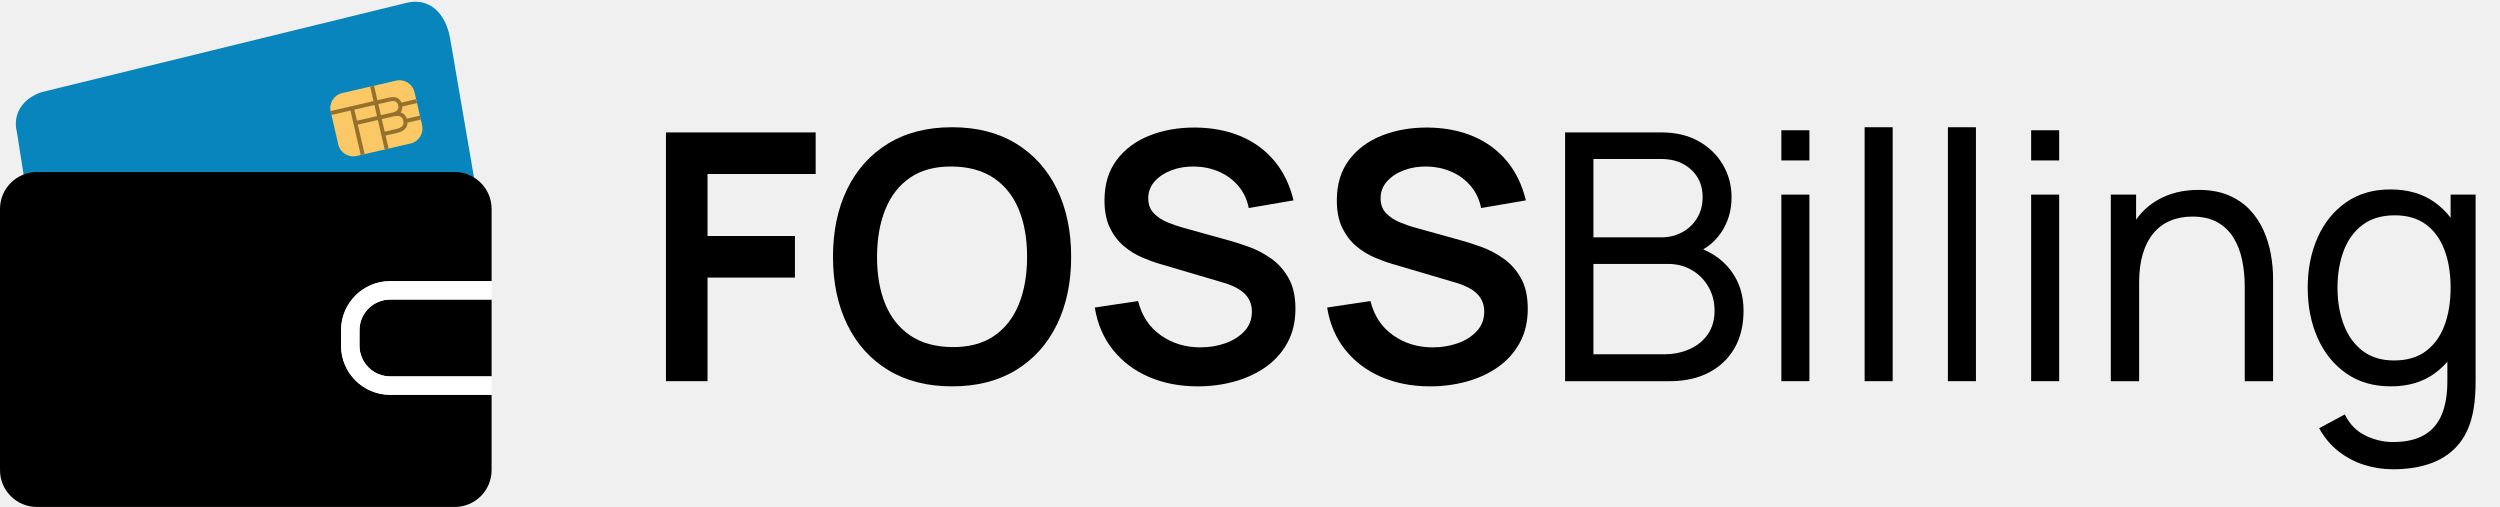
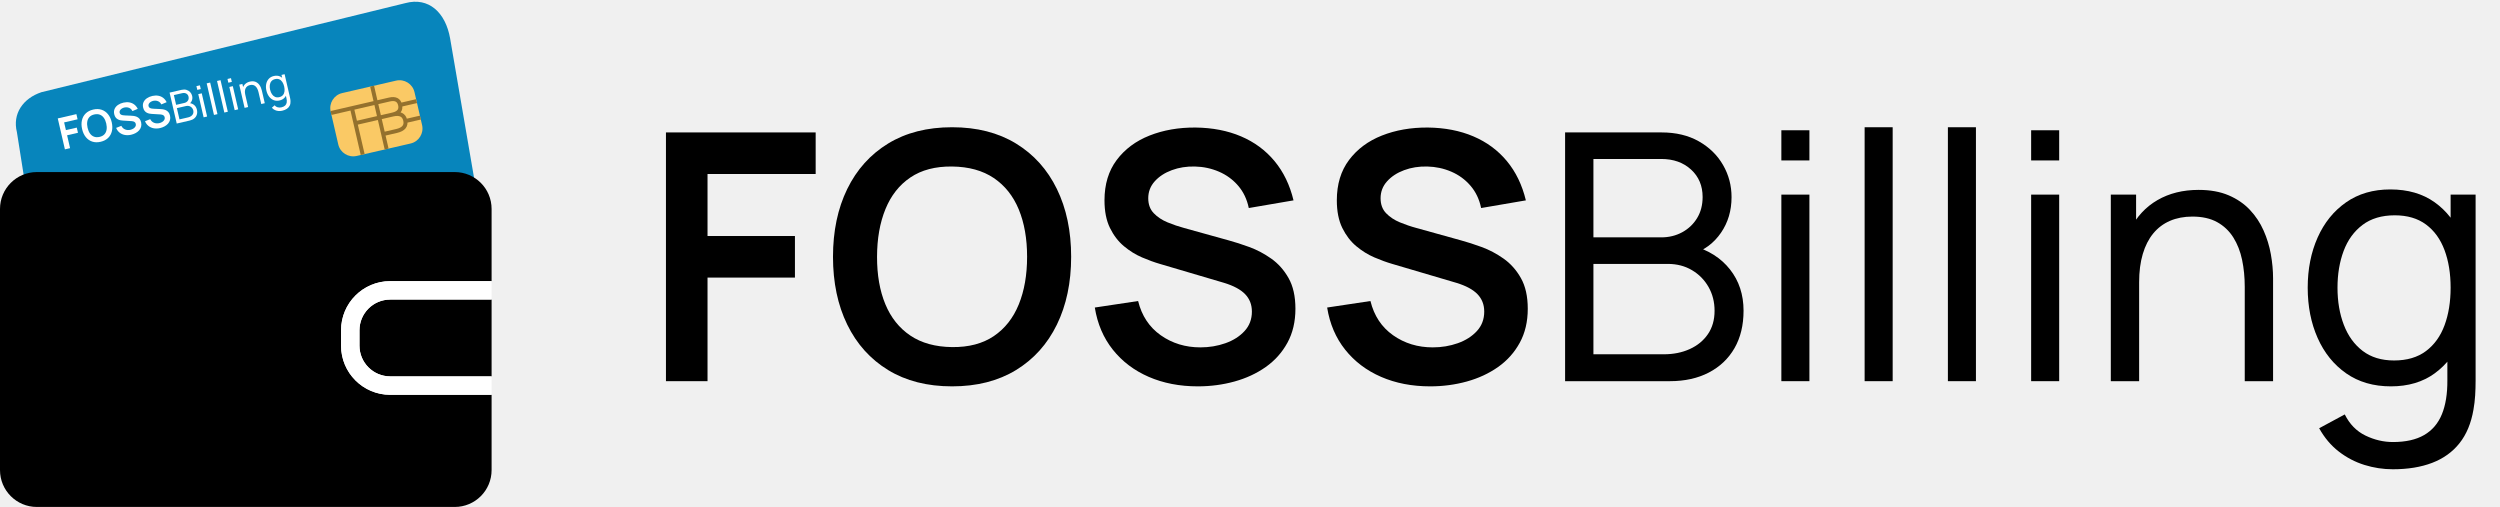
<svg xmlns="http://www.w3.org/2000/svg" version="1.1" id="svg1" width="266.293" height="54" viewBox="0 0 266.293 54">
  <defs id="defs1">
    <clipPath clipPathUnits="userSpaceOnUse" id="clipPath4">
      <path d="m 273.359,330.645 43.047,9.937 c 6.606,1.523 13.196,-2.594 14.723,-9.199 l 6.07,-26.305 c 1.528,-6.605 -2.59,-13.195 -9.195,-14.719 l -43.051,-9.941 c -6.601,-1.523 -13.191,2.594 -14.719,9.199 l -6.074,26.309 c -1.523,6.601 2.594,13.191 9.199,14.719 z" id="path4" />
    </clipPath>
  </defs>
  <g id="g1">
    <path id="path1" d="M 33.137,331.363 324,402.547 c 18.41,4.906 31.91,-7.363 35.59,-28.231 L 380.453,252.82 H 20.863 L 13.5,299.453 c -3.684,14.731 4.91,27 19.637,31.91" style="fill:#0785bc;fill-opacity:1;fill-rule:nonzero;stroke:none" transform="matrix(0.1333333,0,0,-0.1333333,0,54)" />
    <path id="path2" d="m 273.359,330.645 43.047,9.937 c 6.614,1.527 13.196,-2.586 14.723,-9.199 l 6.07,-26.305 c 1.528,-6.613 -2.586,-13.195 -9.195,-14.719 l -43.051,-9.941 c -6.609,-1.523 -13.191,2.586 -14.719,9.199 l -6.074,26.309 c -1.523,6.609 2.59,13.191 9.199,14.719" style="fill:#fac965;fill-opacity:1;fill-rule:nonzero;stroke:none" transform="matrix(0.1333333,0,0,-0.1333333,0,54)" />
    <path id="path3" d="m 281.18,318.594 8.558,-37.071 m -25.3,33.204 46.636,10.769 c 4.785,1.102 7.637,-0.336 8.555,-4.324 0.922,-3.984 -1.012,-6.531 -5.793,-7.637 l -29.895,-6.898 m 13.332,29.527 8.836,-38.266 10.762,2.485 c 5.582,1.289 7.867,4.125 6.852,8.512 -1.012,4.382 -4.309,5.929 -9.887,4.64 m 5.793,7.637 13.156,3.039 m -8.922,-15.918 11.957,2.762 m -29.711,-13.157 2.762,-11.957" style="fill:none;stroke:#94712d;stroke-width:3.191;stroke-linecap:round;stroke-linejoin:round;stroke-miterlimit:10;stroke-dasharray:none;stroke-opacity:1" transform="matrix(0.1333333,0,0,-0.1333333,0,54)" clip-path="url(#clipPath4)" />
+     <g transform="scale(0.1636364)">
+       <g id="card-brand" aria-label="FOSSBilling" transform="translate(35 76) rotate(-13) scale(0.78) translate(-68 -12)">
+         <path id="card-letter-7" d="m 532.016,100.488 v 198.719 h 119.597 v -33.211 h -86.386 v -49.543 h 69.828 v -33.211 h -69.828 v -82.754 h -33.211" style="fill:#ffffff;fill-opacity:1;fill-rule:nonzero;stroke:none" transform="matrix(0.1333333,0,0,-0.1333333,0,54)" />
+         <path id="card-letter-8" d="m 760.59,96.348 c -19.856,0 -36.887,4.34 -51.082,13.019 -14.199,8.68 -25.09,20.793 -32.672,36.34 -7.582,15.547 -11.375,33.594 -11.375,54.141 0,20.547 3.793,38.593 11.375,54.144 7.582,15.547 18.473,27.66 32.672,36.34 14.195,8.676 31.226,13.016 51.082,13.016 19.855,0 36.883,-4.34 51.082,-13.016 14.199,-8.68 25.09,-20.793 32.672,-36.34 7.582,-15.551 11.375,-33.597 11.375,-54.144 0,-20.547 -3.793,-38.594 -11.375,-54.141 -7.582,-15.547 -18.473,-27.66 -32.672,-36.34 -14.199,-8.679 -31.227,-13.019 -51.082,-13.019 z m 0,31.371 c 13.34,-0.153 24.445,2.765 33.316,8.754 8.867,5.988 15.524,14.422 19.965,25.308 4.438,10.887 6.656,23.578 6.656,38.067 0,14.492 -2.218,27.105 -6.656,37.847 -4.441,10.743 -11.098,19.102 -19.965,25.082 -8.871,5.981 -19.976,9.047 -33.316,9.2 -13.34,0.152 -24.438,-2.762 -33.293,-8.739 -8.856,-5.98 -15.504,-14.418 -19.942,-25.312 -4.437,-10.895 -6.675,-23.586 -6.703,-38.078 -0.031,-14.489 2.172,-27.102 6.61,-37.836 4.441,-10.731 11.101,-19.094 19.988,-25.082 8.887,-5.985 20,-9.055 33.34,-9.211" style="fill:#ffffff;fill-opacity:1;fill-rule:nonzero;stroke:none" transform="matrix(0.1333333,0,0,-0.1333333,0,54)" />
+         <path id="card-letter-9" d="m 956.918,96.348 c -14.508,0 -27.578,2.531 -39.215,7.59 -11.637,5.062 -21.207,12.3 -28.703,21.722 -7.5,9.426 -12.293,20.645 -14.379,33.66 l 34.594,5.2 c 2.898,-11.778 8.926,-20.891 18.078,-27.348 9.152,-6.453 19.719,-9.684 31.695,-9.684 7.067,0 13.739,1.114 20.008,3.336 6.274,2.223 11.359,5.465 15.262,9.719 3.902,4.254 5.852,9.426 5.852,15.512 0,2.808 -0.454,5.371 -1.368,7.695 -0.91,2.324 -2.262,4.41 -4.047,6.258 -1.785,1.847 -4.078,3.519 -6.879,5.023 -2.796,1.504 -6.074,2.828 -9.832,3.981 l -51.289,15.133 c -4.418,1.273 -9.183,3.003 -14.304,5.199 -5.125,2.191 -9.953,5.179 -14.493,8.969 -4.539,3.789 -8.265,8.652 -11.175,14.593 -2.914,5.942 -4.371,13.297 -4.371,22.067 0,12.804 3.253,23.543 9.761,32.215 6.512,8.667 15.254,15.179 26.235,19.523 10.976,4.348 23.207,6.484 36.683,6.406 13.586,-0.152 25.723,-2.504 36.41,-7.058 10.689,-4.555 19.609,-11.141 26.759,-19.758 7.16,-8.617 12.21,-19.074 15.17,-31.371 l -35.741,-6.121 c -1.441,6.98 -4.274,12.918 -8.488,17.816 -4.215,4.898 -9.336,8.645 -15.352,11.234 -6.019,2.59 -12.426,3.965 -19.219,4.118 -6.636,0.152 -12.781,-0.817 -18.422,-2.911 -5.644,-2.093 -10.191,-5.062 -13.652,-8.91 -3.457,-3.851 -5.183,-8.359 -5.183,-13.527 0,-4.922 1.464,-8.906 4.402,-11.957 2.937,-3.055 6.605,-5.488 11.008,-7.305 4.398,-1.816 8.832,-3.324 13.293,-4.519 l 35.601,-9.891 c 4.879,-1.316 10.344,-3.082 16.403,-5.289 6.05,-2.207 11.89,-5.285 17.5,-9.234 5.61,-3.95 10.25,-9.145 13.89,-15.594 3.65,-6.449 5.48,-14.61 5.48,-24.485 0,-10.32 -2.13,-19.367 -6.39,-27.152 -4.25,-7.781 -10.03,-14.242 -17.32,-19.387 -7.3,-5.144 -15.625,-9.007 -24.973,-11.593 -9.344,-2.582 -19.109,-3.875 -29.289,-3.875" style="fill:#ffffff;fill-opacity:1;fill-rule:nonzero;stroke:none" transform="matrix(0.1333333,0,0,-0.1333333,0,54)" />
+         <path id="card-letter-10" d="m 1142.53,96.348 c -14.51,0 -27.58,2.531 -39.22,7.59 -11.63,5.062 -21.2,12.3 -28.7,21.722 -7.5,9.426 -12.29,20.645 -14.38,33.66 l 34.59,5.2 c 2.9,-11.778 8.93,-20.891 18.08,-27.348 9.16,-6.453 19.72,-9.684 31.7,-9.684 7.06,0 13.74,1.114 20.01,3.336 6.27,2.223 11.35,5.465 15.26,9.719 3.9,4.254 5.85,9.426 5.85,15.512 0,2.808 -0.45,5.371 -1.37,7.695 -0.91,2.324 -2.26,4.41 -4.05,6.258 -1.78,1.847 -4.07,3.519 -6.87,5.023 -2.8,1.504 -6.08,2.828 -9.84,3.981 l -51.29,15.133 c -4.41,1.273 -9.18,3.003 -14.3,5.199 -5.12,2.191 -9.95,5.179 -14.49,8.969 -4.54,3.789 -8.26,8.652 -11.18,14.593 -2.91,5.942 -4.37,13.297 -4.37,22.067 0,12.804 3.25,23.543 9.76,32.215 6.51,8.667 15.26,15.179 26.24,19.523 10.97,4.348 23.2,6.484 36.68,6.406 13.59,-0.152 25.72,-2.504 36.41,-7.058 10.69,-4.555 19.61,-11.141 26.76,-19.758 7.15,-8.617 12.21,-19.074 15.17,-31.371 l -35.74,-6.121 c -1.44,6.98 -4.27,12.918 -8.49,17.816 -4.21,4.898 -9.33,8.645 -15.35,11.234 -6.02,2.59 -12.43,3.965 -19.22,4.118 -6.64,0.152 -12.78,-0.817 -18.42,-2.911 -5.64,-2.093 -10.19,-5.062 -13.65,-8.91 -3.46,-3.851 -5.19,-8.359 -5.19,-13.527 0,-4.922 1.47,-8.906 4.4,-11.957 2.94,-3.055 6.61,-5.488 11.01,-7.305 4.4,-1.816 8.83,-3.324 13.3,-4.519 l 35.6,-9.891 c 4.88,-1.316 10.34,-3.082 16.4,-5.289 6.05,-2.207 11.89,-5.285 17.5,-9.234 5.61,-3.95 10.25,-9.145 13.89,-15.594 3.65,-6.449 5.48,-14.61 5.48,-24.485 0,-10.32 -2.13,-19.367 -6.39,-27.152 -4.25,-7.781 -10.03,-14.242 -17.32,-19.387 -7.31,-5.144 -15.63,-9.007 -24.97,-11.593 -9.35,-2.582 -19.11,-3.875 -29.29,-3.875" style="fill:#ffffff;fill-opacity:1;fill-rule:nonzero;stroke:none" transform="matrix(0.1333333,0,0,-0.1333333,0,54)" />
+         <path id="card-letter-11" d="m 1250.32,100.488 v 198.719 h 77.07 c 11.49,0 21.41,-2.371 29.77,-7.117 8.37,-4.746 14.82,-11.047 19.34,-18.906 4.54,-7.86 6.8,-16.426 6.8,-25.704 0,-10.753 -2.81,-20.23 -8.44,-28.421 -5.63,-8.192 -13.17,-13.852 -22.61,-16.981 l -0.32,6.738 c 12.85,-3.539 22.89,-9.894 30.12,-19.058 7.23,-9.168 10.84,-20.156 10.84,-32.965 0,-11.547 -2.41,-21.52 -7.23,-29.918 -4.83,-8.398 -11.67,-14.895 -20.51,-19.492 -8.85,-4.598 -19.22,-6.895 -31.14,-6.895 z m 22.63,21.485 h 56.23 c 7.69,0 14.6,1.386 20.73,4.168 6.13,2.777 10.97,6.754 14.51,11.925 3.54,5.168 5.31,11.391 5.31,18.657 0,7 -1.59,13.32 -4.79,18.957 -3.19,5.64 -7.6,10.129 -13.23,13.472 -5.62,3.344 -12.06,5.016 -19.31,5.016 h -59.45 z m 0,93.402 h 54.21 c 6.11,0 11.66,1.352 16.67,4.059 5,2.707 8.98,6.472 11.93,11.296 2.95,4.829 4.43,10.458 4.43,16.887 0,8.973 -3.08,16.278 -9.24,21.922 -6.16,5.641 -14.09,8.461 -23.79,8.461 h -54.21 v -62.625" style="fill:#ffffff;fill-opacity:1;fill-rule:nonzero;stroke:none" transform="matrix(0.1333333,0,0,-0.1333333,0,54)" />
+         <path id="card-letter-12" d="m 1423.09,276.828 v 24.106 h 22.41 v -24.106 z m 0,-176.34 v 149.039 h 22.41 V 100.488 h -22.41" style="fill:#ffffff;fill-opacity:1;fill-rule:nonzero;stroke:none" transform="matrix(0.1333333,0,0,-0.1333333,0,54)" />
+         <path id="card-letter-13" d="m 1489.61,100.488 h 22.402 V 303.347 H 1489.61 Z" style="fill:#ffffff;fill-opacity:1;fill-rule:nonzero;stroke:none" transform="matrix(0.1333333,0,0,-0.1333333,0,54)" />
+         <path id="card-letter-14" d="m 1556.13,100.488 h 22.402 V 303.347 H 1556.13 Z" style="fill:#ffffff;fill-opacity:1;fill-rule:nonzero;stroke:none" transform="matrix(0.1333333,0,0,-0.1333333,0,54)" />
+         <path id="card-letter-15" d="m 1622.64,276.828 v 24.106 h 22.4 v -24.106 z m 0,-176.34 v 149.039 h 22.4 V 100.488 h -22.4" style="fill:#ffffff;fill-opacity:1;fill-rule:nonzero;stroke:none" transform="matrix(0.1333333,0,0,-0.1333333,0,54)" />
+         <path id="card-letter-16" d="m 1793.28,100.488 v 75.371 c 0,7.645 -0.71,14.836 -2.12,21.575 -1.42,6.738 -3.76,12.707 -7.03,17.91 -3.28,5.203 -7.59,9.273 -12.92,12.219 -5.34,2.945 -11.92,4.417 -19.77,4.417 -6.65,0 -12.61,-1.136 -17.88,-3.41 -5.26,-2.273 -9.72,-5.625 -13.36,-10.05 -3.65,-4.43 -6.45,-9.907 -8.38,-16.43 -1.94,-6.524 -2.91,-14.055 -2.91,-22.598 l -15.25,4.094 c 0,14.836 2.64,27.445 7.91,37.832 5.26,10.383 12.59,18.293 22,23.73 9.39,5.434 20.33,8.153 32.82,8.153 9.27,0 17.27,-1.442 24.01,-4.324 6.75,-2.883 12.4,-6.758 16.98,-11.622 4.58,-4.863 8.23,-10.359 10.94,-16.48 2.72,-6.121 4.66,-12.473 5.83,-19.055 1.17,-6.582 1.76,-12.965 1.76,-19.152 v -82.18 z m -107,0 v 149.039 h 20.2 v -38.293 h 2.43 V 100.488 h -22.63" style="fill:#ffffff;fill-opacity:1;fill-rule:nonzero;stroke:none" transform="matrix(0.1333333,0,0,-0.1333333,0,54)" />
+         <path id="card-letter-17" d="m 1911.59,30.109 c -7.71,0 -15.28,1.156 -22.7,3.465 -7.43,2.312 -14.25,5.883 -20.5,10.715 -6.23,4.828 -11.46,11.027 -15.66,18.594 l 20.45,11.039 c 3.89,-7.797 9.4,-13.422 16.52,-16.875 7.12,-3.453 14.45,-5.18 22,-5.18 10.12,0 18.41,1.855 24.85,5.566 6.44,3.711 11.17,9.227 14.19,16.547 3.02,7.32 4.49,16.426 4.41,27.312 v 40.273 h 2.6 v 107.961 h 19.96 V 101.063 c 0,-4.165 -0.12,-8.161 -0.36,-11.989 -0.24,-3.828 -0.69,-7.621 -1.36,-11.379 -1.86,-10.824 -5.57,-19.746 -11.15,-26.762 -5.57,-7.016 -12.83,-12.238 -21.79,-15.672 -8.95,-3.438 -19.44,-5.152 -31.46,-5.152 z m -1.54,66.238 c -13.92,0 -25.84,3.465 -35.74,10.39 -9.9,6.926 -17.5,16.34 -22.79,28.235 -5.29,11.894 -7.94,25.293 -7.94,40.195 0,14.859 2.64,28.211 7.92,40.062 5.27,11.848 12.84,21.215 22.7,28.106 9.85,6.887 21.64,10.332 35.37,10.332 14,0 25.8,-3.41 35.38,-10.23 9.57,-6.817 16.82,-16.149 21.74,-27.989 4.91,-11.844 7.37,-25.269 7.37,-40.281 0,-14.848 -2.45,-28.223 -7.36,-40.117 -4.91,-11.895 -12.11,-21.317 -21.62,-28.274 -9.51,-6.953 -21.19,-10.429 -35.03,-10.429 z m 2.53,20.679 c 10.3,0 18.79,2.5 25.47,7.508 6.68,5.008 11.63,11.895 14.86,20.66 3.23,8.766 4.84,18.758 4.84,29.973 0,11.324 -1.62,21.344 -4.88,30.055 -3.26,8.715 -8.18,15.519 -14.78,20.418 -6.61,4.902 -14.92,7.351 -24.94,7.351 -10.41,0 -19,-2.558 -25.78,-7.672 -6.78,-5.113 -11.8,-12.035 -15.08,-20.769 -3.27,-8.731 -4.91,-18.528 -4.91,-29.383 0,-10.945 1.67,-20.813 5.02,-29.598 3.34,-8.789 8.35,-15.742 15.03,-20.863 6.69,-5.121 15.07,-7.68 25.15,-7.68" style="fill:#ffffff;fill-opacity:1;fill-rule:nonzero;stroke:none" transform="matrix(0.1333333,0,0,-0.1333333,0,54)" />
+       </g>
+     </g>
    <path id="path5" d="M 29.453,267.547 H 363.273 c 16.266,0 29.454,-13.188 29.454,-29.457 v -57.68 h -81 c -21.692,0 -39.274,-17.582 -39.274,-39.273 v -12.274 c 0,-21.687 17.582,-39.273 39.274,-39.273 h 81 V 29.457 C 392.727,13.188 379.539,0 363.273,0 H 29.453 C 13.188,0 0,13.188 0,29.457 V 238.09 c 0,16.269 13.188,29.457 29.453,29.457 z M 311.727,165.684 h 81 V 104.32 h -81 c -13.555,0 -24.547,10.989 -24.547,24.543 v 12.274 c 0,13.554 10.992,24.547 24.547,24.547" style="fill:#000000;fill-opacity:1;fill-rule:nonzero;stroke:none" transform="matrix(0.1333333,0,0,-0.1333333,0,54)" />
    <path id="path6" d="m 392.727,180.41 h -81 c -21.692,0 -39.274,-17.582 -39.274,-39.273 v -12.274 c 0,-21.687 17.582,-39.273 39.274,-39.273 h 81 V 104.32 h -81 c -13.555,0 -24.547,10.989 -24.547,24.543 v 12.274 c 0,13.554 10.992,24.547 24.547,24.547 h 81 v 14.726" style="fill:#ffffff;fill-opacity:1;fill-rule:nonzero;stroke:none" transform="matrix(0.1333333,0,0,-0.1333333,0,54)" />
    <path id="path7" d="m 532.016,100.488 v 198.719 h 119.597 v -33.211 h -86.386 v -49.543 h 69.828 v -33.211 h -69.828 v -82.754 h -33.211" style="fill:#000000;fill-opacity:1;fill-rule:nonzero;stroke:none" transform="matrix(0.1333333,0,0,-0.1333333,0,54)" />
    <path id="path8" d="m 760.59,96.348 c -19.856,0 -36.887,4.34 -51.082,13.019 -14.199,8.68 -25.09,20.793 -32.672,36.34 -7.582,15.547 -11.375,33.594 -11.375,54.141 0,20.547 3.793,38.593 11.375,54.144 7.582,15.547 18.473,27.66 32.672,36.34 14.195,8.676 31.226,13.016 51.082,13.016 19.855,0 36.883,-4.34 51.082,-13.016 14.199,-8.68 25.09,-20.793 32.672,-36.34 7.582,-15.551 11.375,-33.597 11.375,-54.144 0,-20.547 -3.793,-38.594 -11.375,-54.141 -7.582,-15.547 -18.473,-27.66 -32.672,-36.34 -14.199,-8.679 -31.227,-13.019 -51.082,-13.019 z m 0,31.371 c 13.34,-0.153 24.445,2.765 33.316,8.754 8.867,5.988 15.524,14.422 19.965,25.308 4.438,10.887 6.656,23.578 6.656,38.067 0,14.492 -2.218,27.105 -6.656,37.847 -4.441,10.743 -11.098,19.102 -19.965,25.082 -8.871,5.981 -19.976,9.047 -33.316,9.2 -13.34,0.152 -24.438,-2.762 -33.293,-8.739 -8.856,-5.98 -15.504,-14.418 -19.942,-25.312 -4.437,-10.895 -6.675,-23.586 -6.703,-38.078 -0.031,-14.489 2.172,-27.102 6.61,-37.836 4.441,-10.731 11.101,-19.094 19.988,-25.082 8.887,-5.985 20,-9.055 33.34,-9.211" style="fill:#000000;fill-opacity:1;fill-rule:nonzero;stroke:none" transform="matrix(0.1333333,0,0,-0.1333333,0,54)" />
    <path id="path9" d="m 956.918,96.348 c -14.508,0 -27.578,2.531 -39.215,7.59 -11.637,5.062 -21.207,12.3 -28.703,21.722 -7.5,9.426 -12.293,20.645 -14.379,33.66 l 34.594,5.2 c 2.898,-11.778 8.926,-20.891 18.078,-27.348 9.152,-6.453 19.719,-9.684 31.695,-9.684 7.067,0 13.739,1.114 20.008,3.336 6.274,2.223 11.359,5.465 15.262,9.719 3.902,4.254 5.852,9.426 5.852,15.512 0,2.808 -0.454,5.371 -1.368,7.695 -0.91,2.324 -2.262,4.41 -4.047,6.258 -1.785,1.847 -4.078,3.519 -6.879,5.023 -2.796,1.504 -6.074,2.828 -9.832,3.981 l -51.289,15.133 c -4.418,1.273 -9.183,3.003 -14.304,5.199 -5.125,2.191 -9.953,5.179 -14.493,8.969 -4.539,3.789 -8.265,8.652 -11.175,14.593 -2.914,5.942 -4.371,13.297 -4.371,22.067 0,12.804 3.253,23.543 9.761,32.215 6.512,8.667 15.254,15.179 26.235,19.523 10.976,4.348 23.207,6.484 36.683,6.406 13.586,-0.152 25.723,-2.504 36.41,-7.058 10.689,-4.555 19.609,-11.141 26.759,-19.758 7.16,-8.617 12.21,-19.074 15.17,-31.371 l -35.741,-6.121 c -1.441,6.98 -4.274,12.918 -8.488,17.816 -4.215,4.898 -9.336,8.645 -15.352,11.234 -6.019,2.59 -12.426,3.965 -19.219,4.118 -6.636,0.152 -12.781,-0.817 -18.422,-2.911 -5.644,-2.093 -10.191,-5.062 -13.652,-8.91 -3.457,-3.851 -5.183,-8.359 -5.183,-13.527 0,-4.922 1.464,-8.906 4.402,-11.957 2.937,-3.055 6.605,-5.488 11.008,-7.305 4.398,-1.816 8.832,-3.324 13.293,-4.519 l 35.601,-9.891 c 4.879,-1.316 10.344,-3.082 16.403,-5.289 6.05,-2.207 11.89,-5.285 17.5,-9.234 5.61,-3.95 10.25,-9.145 13.89,-15.594 3.65,-6.449 5.48,-14.61 5.48,-24.485 0,-10.32 -2.13,-19.367 -6.39,-27.152 -4.25,-7.781 -10.03,-14.242 -17.32,-19.387 -7.3,-5.144 -15.625,-9.007 -24.973,-11.593 -9.344,-2.582 -19.109,-3.875 -29.289,-3.875" style="fill:#000000;fill-opacity:1;fill-rule:nonzero;stroke:none" transform="matrix(0.1333333,0,0,-0.1333333,0,54)" />
    <path id="path10" d="m 1142.53,96.348 c -14.51,0 -27.58,2.531 -39.22,7.59 -11.63,5.062 -21.2,12.3 -28.7,21.722 -7.5,9.426 -12.29,20.645 -14.38,33.66 l 34.59,5.2 c 2.9,-11.778 8.93,-20.891 18.08,-27.348 9.16,-6.453 19.72,-9.684 31.7,-9.684 7.06,0 13.74,1.114 20.01,3.336 6.27,2.223 11.35,5.465 15.26,9.719 3.9,4.254 5.85,9.426 5.85,15.512 0,2.808 -0.45,5.371 -1.37,7.695 -0.91,2.324 -2.26,4.41 -4.05,6.258 -1.78,1.847 -4.07,3.519 -6.87,5.023 -2.8,1.504 -6.08,2.828 -9.84,3.981 l -51.29,15.133 c -4.41,1.273 -9.18,3.003 -14.3,5.199 -5.12,2.191 -9.95,5.179 -14.49,8.969 -4.54,3.789 -8.26,8.652 -11.18,14.593 -2.91,5.942 -4.37,13.297 -4.37,22.067 0,12.804 3.25,23.543 9.76,32.215 6.51,8.667 15.26,15.179 26.24,19.523 10.97,4.348 23.2,6.484 36.68,6.406 13.59,-0.152 25.72,-2.504 36.41,-7.058 10.69,-4.555 19.61,-11.141 26.76,-19.758 7.15,-8.617 12.21,-19.074 15.17,-31.371 l -35.74,-6.121 c -1.44,6.98 -4.27,12.918 -8.49,17.816 -4.21,4.898 -9.33,8.645 -15.35,11.234 -6.02,2.59 -12.43,3.965 -19.22,4.118 -6.64,0.152 -12.78,-0.817 -18.42,-2.911 -5.64,-2.093 -10.19,-5.062 -13.65,-8.91 -3.46,-3.851 -5.19,-8.359 -5.19,-13.527 0,-4.922 1.47,-8.906 4.4,-11.957 2.94,-3.055 6.61,-5.488 11.01,-7.305 4.4,-1.816 8.83,-3.324 13.3,-4.519 l 35.6,-9.891 c 4.88,-1.316 10.34,-3.082 16.4,-5.289 6.05,-2.207 11.89,-5.285 17.5,-9.234 5.61,-3.95 10.25,-9.145 13.89,-15.594 3.65,-6.449 5.48,-14.61 5.48,-24.485 0,-10.32 -2.13,-19.367 -6.39,-27.152 -4.25,-7.781 -10.03,-14.242 -17.32,-19.387 -7.31,-5.144 -15.63,-9.007 -24.97,-11.593 -9.35,-2.582 -19.11,-3.875 -29.29,-3.875" style="fill:#000000;fill-opacity:1;fill-rule:nonzero;stroke:none" transform="matrix(0.1333333,0,0,-0.1333333,0,54)" />
    <path id="path11" d="m 1250.32,100.488 v 198.719 h 77.07 c 11.49,0 21.41,-2.371 29.77,-7.117 8.37,-4.746 14.82,-11.047 19.34,-18.906 4.54,-7.86 6.8,-16.426 6.8,-25.704 0,-10.753 -2.81,-20.23 -8.44,-28.421 -5.63,-8.192 -13.17,-13.852 -22.61,-16.981 l -0.32,6.738 c 12.85,-3.539 22.89,-9.894 30.12,-19.058 7.23,-9.168 10.84,-20.156 10.84,-32.965 0,-11.547 -2.41,-21.52 -7.23,-29.918 -4.83,-8.398 -11.67,-14.895 -20.51,-19.492 -8.85,-4.598 -19.22,-6.895 -31.14,-6.895 z m 22.63,21.485 h 56.23 c 7.69,0 14.6,1.386 20.73,4.168 6.13,2.777 10.97,6.754 14.51,11.925 3.54,5.168 5.31,11.391 5.31,18.657 0,7 -1.59,13.32 -4.79,18.957 -3.19,5.64 -7.6,10.129 -13.23,13.472 -5.62,3.344 -12.06,5.016 -19.31,5.016 h -59.45 z m 0,93.402 h 54.21 c 6.11,0 11.66,1.352 16.67,4.059 5,2.707 8.98,6.472 11.93,11.296 2.95,4.829 4.43,10.458 4.43,16.887 0,8.973 -3.08,16.278 -9.24,21.922 -6.16,5.641 -14.09,8.461 -23.79,8.461 h -54.21 v -62.625" style="fill:#000000;fill-opacity:1;fill-rule:nonzero;stroke:none" transform="matrix(0.1333333,0,0,-0.1333333,0,54)" />
    <path id="path12" d="m 1423.09,276.828 v 24.106 h 22.41 v -24.106 z m 0,-176.34 v 149.039 h 22.41 V 100.488 h -22.41" style="fill:#000000;fill-opacity:1;fill-rule:nonzero;stroke:none" transform="matrix(0.1333333,0,0,-0.1333333,0,54)" />
    <path id="path13" d="m 1489.61,100.488 h 22.402 V 303.347 H 1489.61 Z" style="fill:#000000;fill-opacity:1;fill-rule:nonzero;stroke:none" transform="matrix(0.1333333,0,0,-0.1333333,0,54)" />
    <path id="path14" d="m 1556.13,100.488 h 22.402 V 303.347 H 1556.13 Z" style="fill:#000000;fill-opacity:1;fill-rule:nonzero;stroke:none" transform="matrix(0.1333333,0,0,-0.1333333,0,54)" />
    <path id="path15" d="m 1622.64,276.828 v 24.106 h 22.4 v -24.106 z m 0,-176.34 v 149.039 h 22.4 V 100.488 h -22.4" style="fill:#000000;fill-opacity:1;fill-rule:nonzero;stroke:none" transform="matrix(0.1333333,0,0,-0.1333333,0,54)" />
    <path id="path16" d="m 1793.28,100.488 v 75.371 c 0,7.645 -0.71,14.836 -2.12,21.575 -1.42,6.738 -3.76,12.707 -7.03,17.91 -3.28,5.203 -7.59,9.273 -12.92,12.219 -5.34,2.945 -11.92,4.417 -19.77,4.417 -6.65,0 -12.61,-1.136 -17.88,-3.41 -5.26,-2.273 -9.72,-5.625 -13.36,-10.05 -3.65,-4.43 -6.45,-9.907 -8.38,-16.43 -1.94,-6.524 -2.91,-14.055 -2.91,-22.598 l -15.25,4.094 c 0,14.836 2.64,27.445 7.91,37.832 5.26,10.383 12.59,18.293 22,23.73 9.39,5.434 20.33,8.153 32.82,8.153 9.27,0 17.27,-1.442 24.01,-4.324 6.75,-2.883 12.4,-6.758 16.98,-11.622 4.58,-4.863 8.23,-10.359 10.94,-16.48 2.72,-6.121 4.66,-12.473 5.83,-19.055 1.17,-6.582 1.76,-12.965 1.76,-19.152 v -82.18 z m -107,0 v 149.039 h 20.2 v -38.293 h 2.43 V 100.488 h -22.63" style="fill:#000000;fill-opacity:1;fill-rule:nonzero;stroke:none" transform="matrix(0.1333333,0,0,-0.1333333,0,54)" />
    <path id="path17" d="m 1911.59,30.109 c -7.71,0 -15.28,1.156 -22.7,3.465 -7.43,2.312 -14.25,5.883 -20.5,10.715 -6.23,4.828 -11.46,11.027 -15.66,18.594 l 20.45,11.039 c 3.89,-7.797 9.4,-13.422 16.52,-16.875 7.12,-3.453 14.45,-5.18 22,-5.18 10.12,0 18.41,1.855 24.85,5.566 6.44,3.711 11.17,9.227 14.19,16.547 3.02,7.32 4.49,16.426 4.41,27.312 v 40.273 h 2.6 v 107.961 h 19.96 V 101.063 c 0,-4.165 -0.12,-8.161 -0.36,-11.989 -0.24,-3.828 -0.69,-7.621 -1.36,-11.379 -1.86,-10.824 -5.57,-19.746 -11.15,-26.762 -5.57,-7.016 -12.83,-12.238 -21.79,-15.672 -8.95,-3.438 -19.44,-5.152 -31.46,-5.152 z m -1.54,66.238 c -13.92,0 -25.84,3.465 -35.74,10.39 -9.9,6.926 -17.5,16.34 -22.79,28.235 -5.29,11.894 -7.94,25.293 -7.94,40.195 0,14.859 2.64,28.211 7.92,40.062 5.27,11.848 12.84,21.215 22.7,28.106 9.85,6.887 21.64,10.332 35.37,10.332 14,0 25.8,-3.41 35.38,-10.23 9.57,-6.817 16.82,-16.149 21.74,-27.989 4.91,-11.844 7.37,-25.269 7.37,-40.281 0,-14.848 -2.45,-28.223 -7.36,-40.117 -4.91,-11.895 -12.11,-21.317 -21.62,-28.274 -9.51,-6.953 -21.19,-10.429 -35.03,-10.429 z m 2.53,20.679 c 10.3,0 18.79,2.5 25.47,7.508 6.68,5.008 11.63,11.895 14.86,20.66 3.23,8.766 4.84,18.758 4.84,29.973 0,11.324 -1.62,21.344 -4.88,30.055 -3.26,8.715 -8.18,15.519 -14.78,20.418 -6.61,4.902 -14.92,7.351 -24.94,7.351 -10.41,0 -19,-2.558 -25.78,-7.672 -6.78,-5.113 -11.8,-12.035 -15.08,-20.769 -3.27,-8.731 -4.91,-18.528 -4.91,-29.383 0,-10.945 1.67,-20.813 5.02,-29.598 3.34,-8.789 8.35,-15.742 15.03,-20.863 6.69,-5.121 15.07,-7.68 25.15,-7.68" style="fill:#000000;fill-opacity:1;fill-rule:nonzero;stroke:none" transform="matrix(0.1333333,0,0,-0.1333333,0,54)" />
  </g>
</svg>
